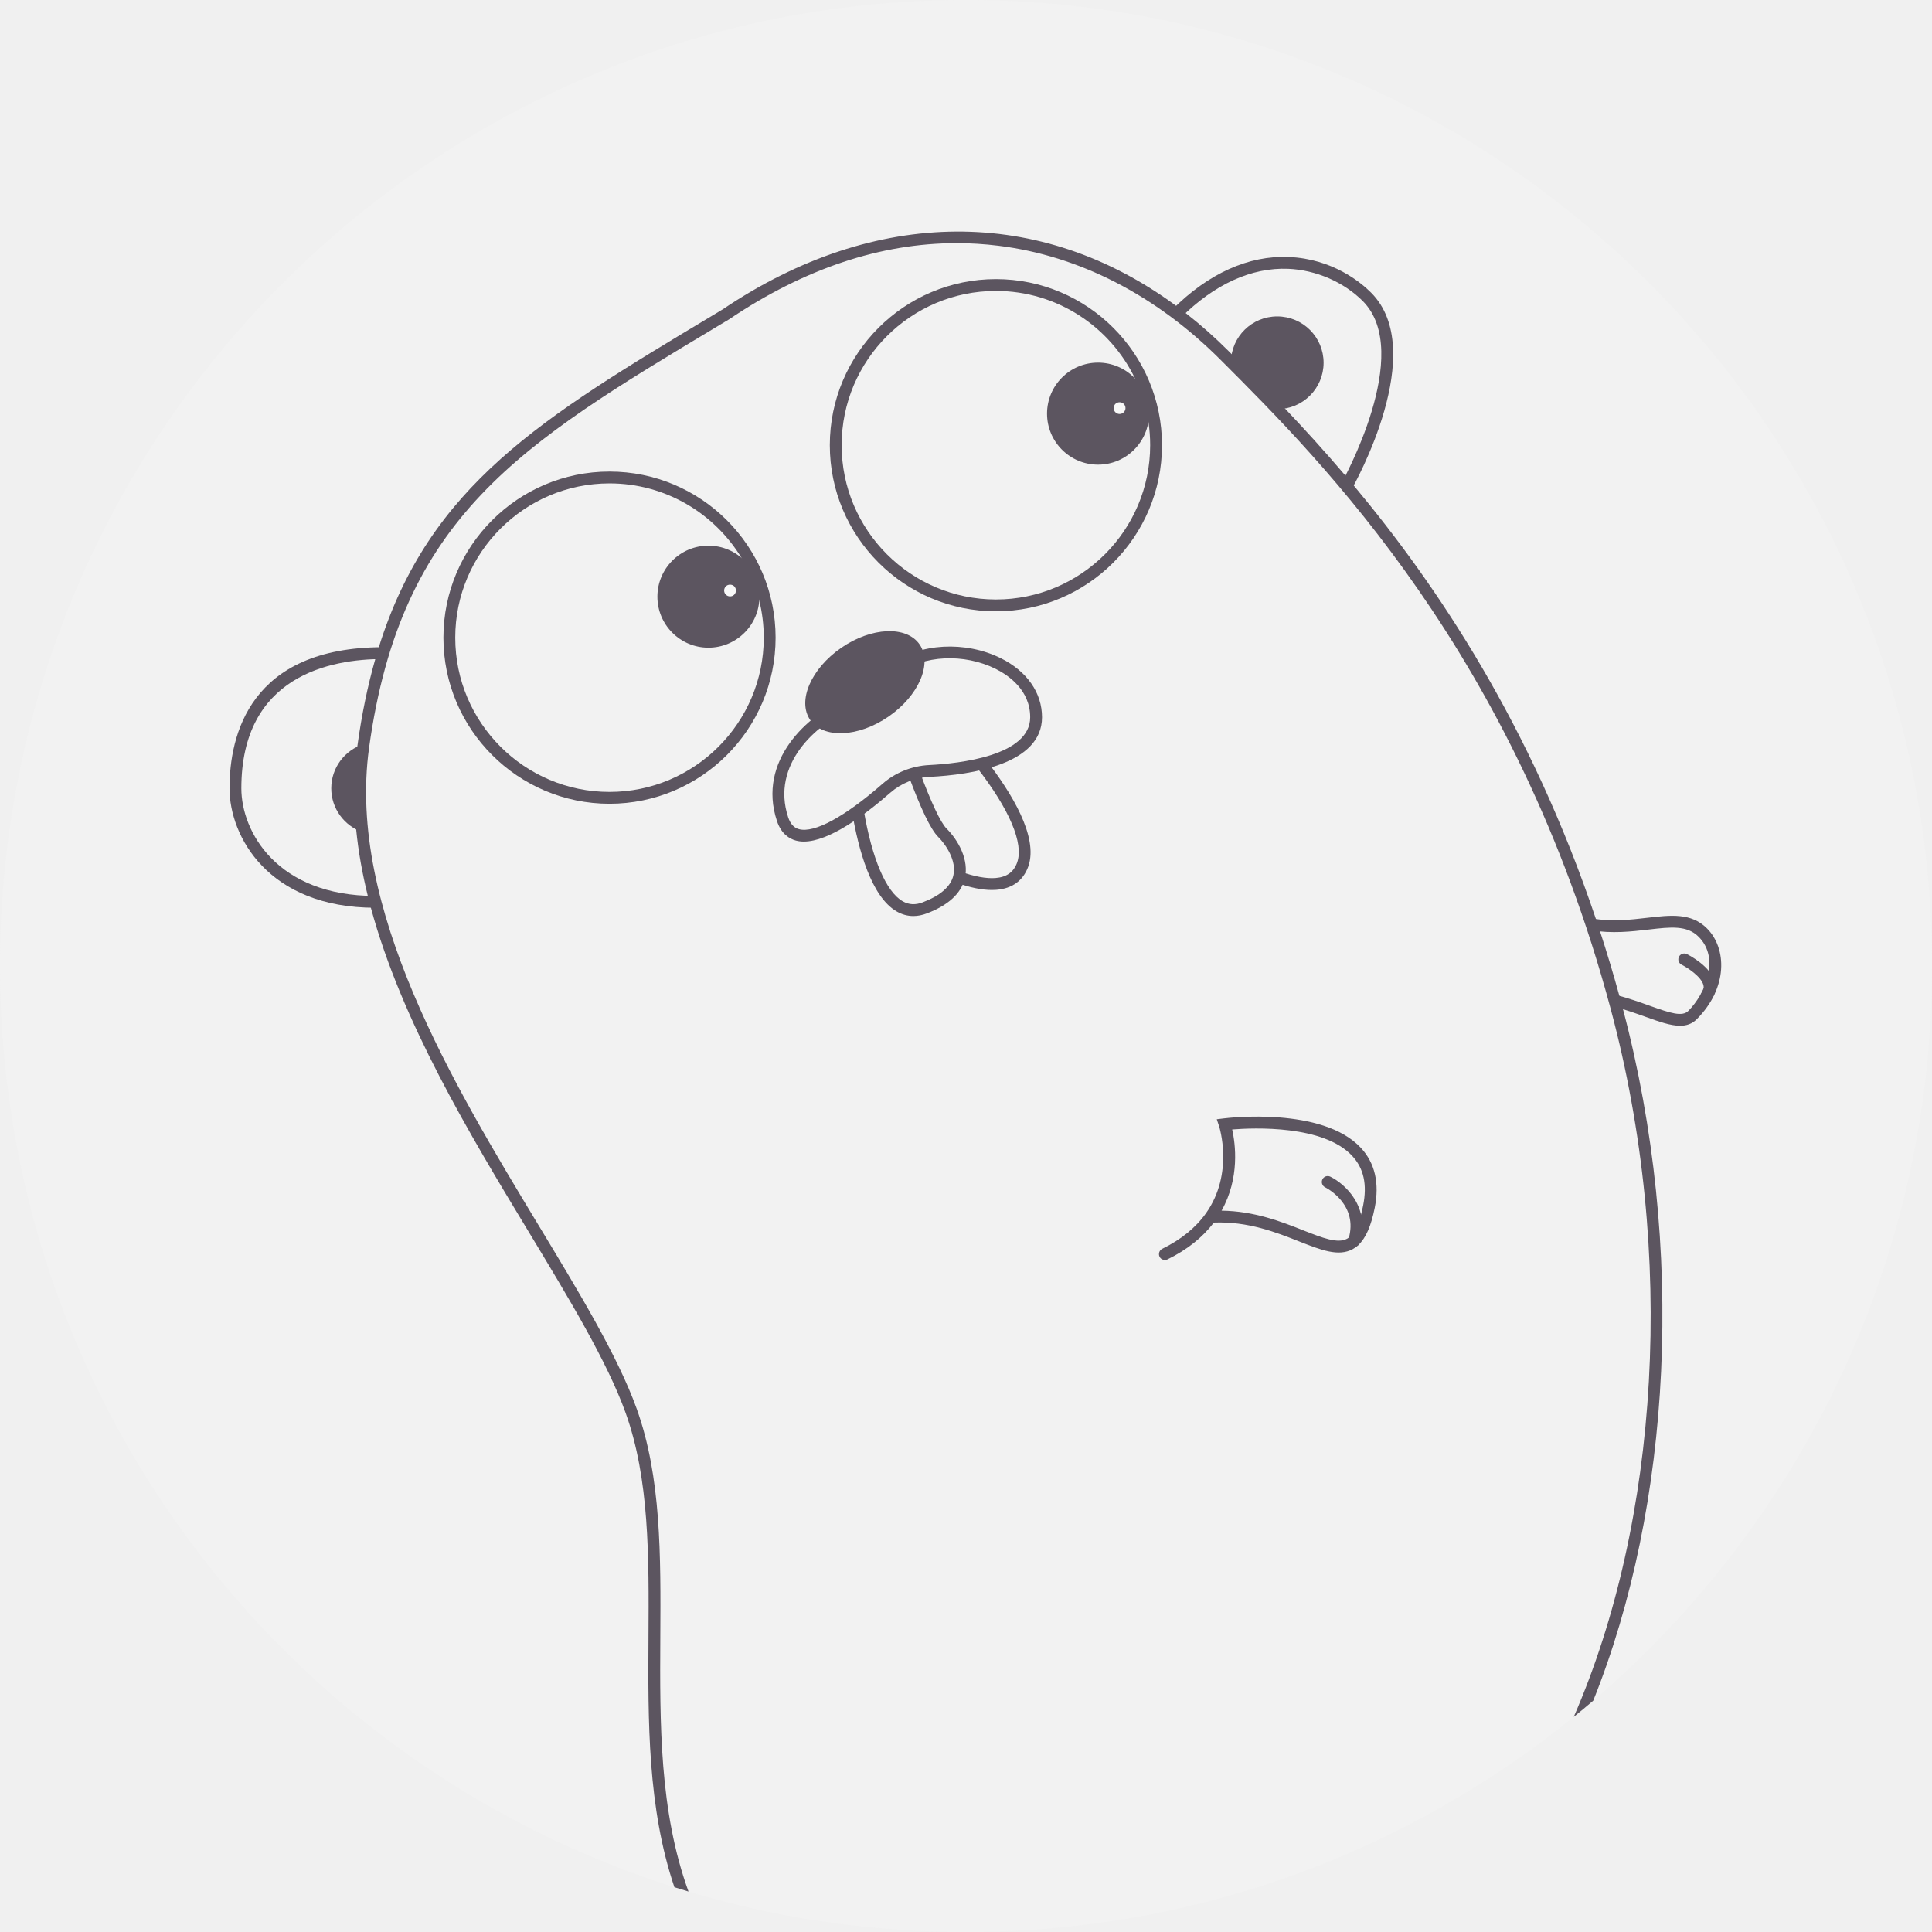
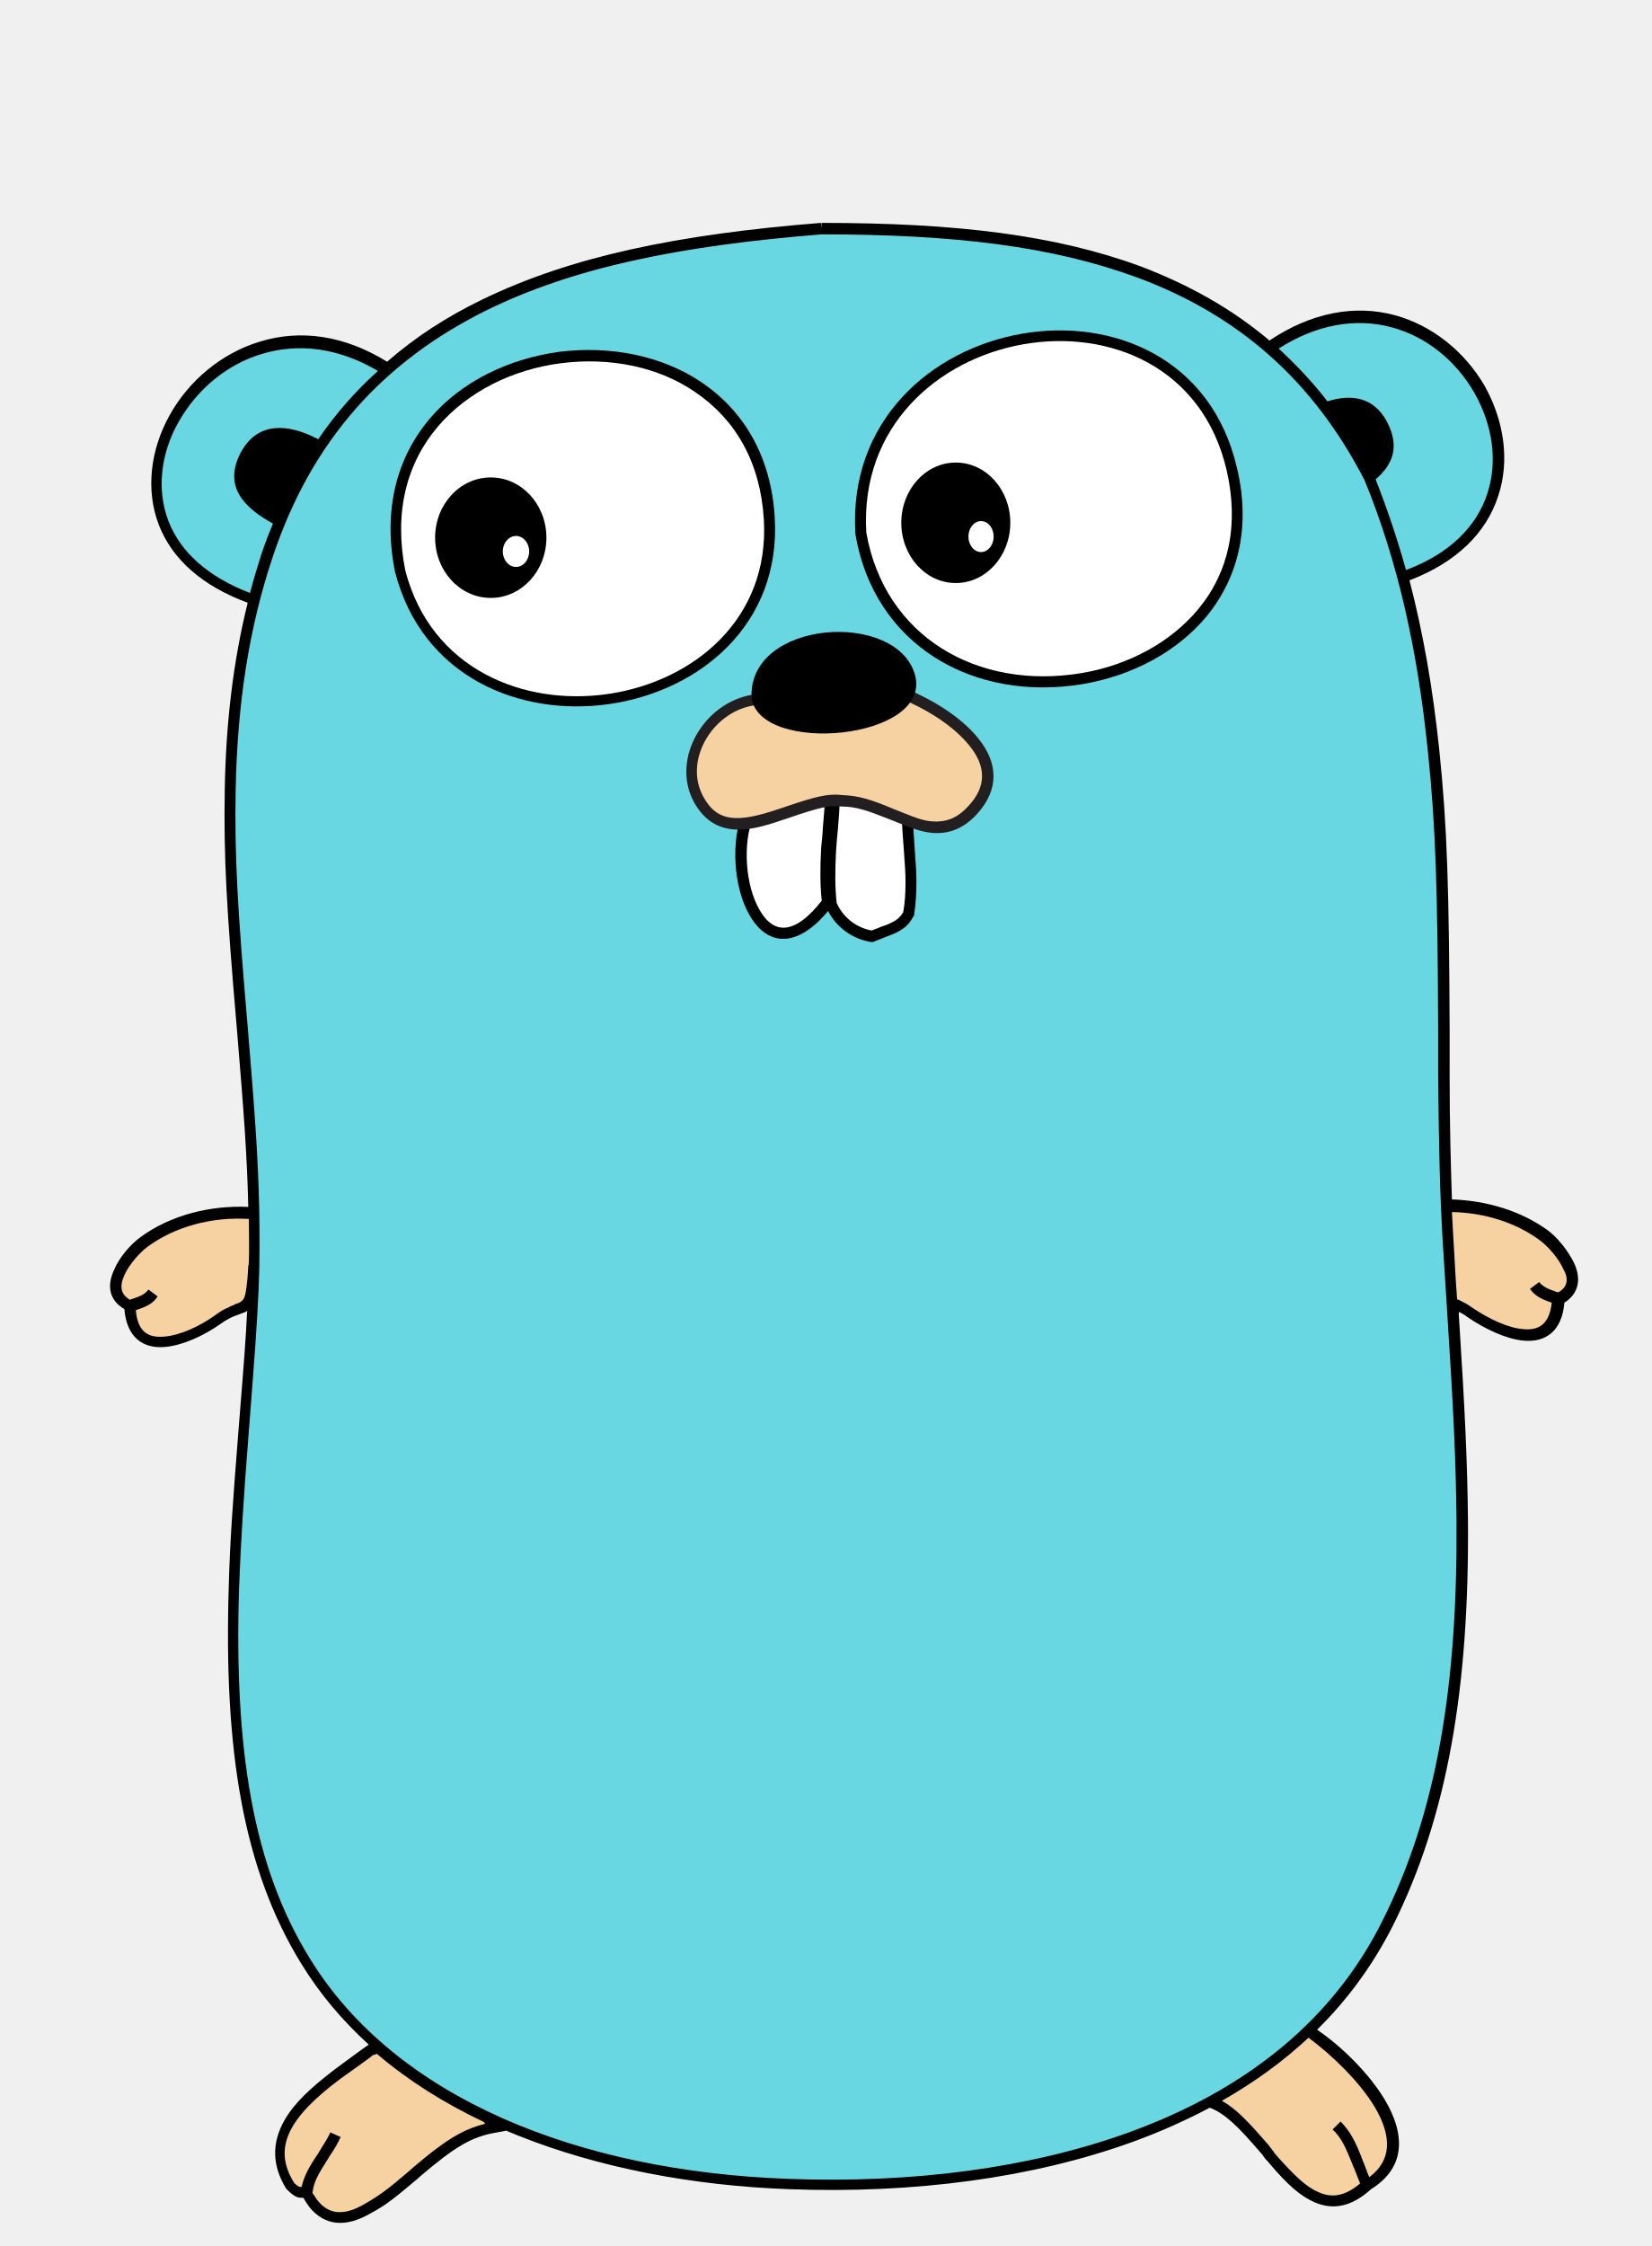
- <svg xmlns="http://www.w3.org/2000/svg" version="1.1" id="Capa_1" x="0px" y="0px" viewBox="0 0 512 512" style="enable-background:new 0 0 512 512;" xml:space="preserve">
-   <path style="fill:#F2F2F2;" d="M512,256c0,77.939-34.826,147.738-89.778,194.696c-1.703,1.452-3.417,2.884-5.162,4.284  C373.07,490.642,317.032,512,256,512c-25.569,0-50.249-3.751-73.54-10.721c-1.254-0.376-2.497-0.752-3.741-1.149  C75.107,467.362,0,370.448,0,256C0,114.615,114.615,0,256,0S512,114.615,512,256z" />
-   <g>
-     <path style="fill:#5C5560;" d="M430.111,267.452c-0.084-0.345-0.178-0.7-0.272-1.045c-0.23-0.836-0.449-1.672-0.69-2.508   c-1.609-5.851-3.312-11.536-5.12-17.063c-0.355-1.108-0.721-2.205-1.097-3.291c-17.23-51.315-41.984-88.304-64.178-114.887   c-0.742-0.878-1.473-1.745-2.194-2.602c-5.59-6.572-10.992-12.487-16.039-17.805c-5.12-5.392-9.885-10.167-14.106-14.388   l-0.752-0.752c-3.709-3.709-7.534-7.095-11.463-10.156c-0.836-0.658-1.682-1.296-2.529-1.912   c-35.809-26.384-79.569-26.384-120.132,0.93l-2.936,1.766c-44.931,26.948-74.804,44.847-88.21,87.782   c-0.324,1.034-0.637,2.09-0.94,3.156c-2.006,7.001-3.594,14.66-4.754,23.103c0,0.031-0.01,0.073-0.01,0.104   c-0.993,7.22-1.034,14.545-0.303,21.901c0.575,5.851,1.63,11.734,3.082,17.607c0.261,1.055,0.533,2.111,0.815,3.166   c8.171,30.218,26.279,60.165,41.806,85.859c10.721,17.732,20.846,34.471,25.694,47.971c6.322,17.617,6.196,37.951,6.071,59.476   c-0.125,22.288-0.261,45.14,6.865,66.267c1.243,0.397,2.487,0.773,3.741,1.149c-7.732-21.264-7.596-44.628-7.471-67.396   c0.125-21.817,0.251-42.423-6.259-60.552c-4.953-13.803-15.151-30.668-25.955-48.536c-22.643-37.46-50.834-84.083-44.972-126.589   c8.485-61.45,40.072-80.394,92.411-111.783l2.967-1.776l0.073-0.052c19.895-13.396,40.114-20.156,60.259-20.156   c3.699,0,7.408,0.23,11.107,0.69c21.368,2.644,41.712,13.093,58.817,30.208c27.345,27.335,78.242,78.242,103.372,171.886   c17.492,65.191,12.831,135.91-9.749,187.758c1.745-1.4,3.459-2.832,5.162-4.284C442.943,399.036,446.84,330.71,430.111,267.452z" />
-     <path style="fill:#5C5560;" d="M358.181,129.699l-2.726-1.548c0.196-0.345,19.406-34.654,5.674-48.386   c-5.034-5.034-12.407-8.222-19.721-8.526c-9.741-0.401-19.603,4.089-28.51,12.995l-2.216-2.216   c9.543-9.544,20.205-14.362,30.857-13.911c11.645,0.485,19.13,6.765,21.807,9.442C378.758,92.962,359.028,128.207,358.181,129.699z   " />
-     <path style="fill:#5C5560;" d="M99.444,240.566c-28.336,0-38.62-18.926-38.62-31.647c0-13.97,5.293-37.406,40.746-37.406v3.135   c-14.047,0-37.611,4.452-37.611,34.272c0,11.461,9.45,28.512,35.486,28.512C99.444,237.431,99.444,240.566,99.444,240.566z" />
-     <path style="fill:#5C5560;" d="M263.931,73.968c-24.273,0-44.022,19.738-44.022,44.011s19.749,44.022,44.022,44.022   c24.263,0,44.011-19.749,44.011-44.022S288.193,73.968,263.931,73.968z M263.931,158.866c-22.549,0-40.887-18.338-40.887-40.887   c0-22.538,18.338-40.876,40.887-40.876c16.217,0,30.26,9.488,36.864,23.218c1.703,3.553,2.915,7.398,3.542,11.431v0.01   c0.313,2.027,0.47,4.106,0.47,6.217C304.807,140.528,286.469,158.866,263.931,158.866z" />
-     <path style="fill:#5C5560;" d="M161.52,124.97c-24.273,0-44.011,19.738-44.011,44.011s19.738,44.022,44.011,44.022   s44.022-19.749,44.022-44.022S185.793,124.97,161.52,124.97z M161.52,209.868c-22.538,0-40.876-18.338-40.876-40.887   c0-22.538,18.338-40.876,40.876-40.876c14.817,0,27.815,7.92,34.983,19.738c2.1,3.459,3.709,7.273,4.712,11.306   c0.773,3.156,1.191,6.447,1.191,9.833C202.407,191.53,184.069,209.868,161.52,209.868z" />
-     <circle style="fill:#5C5560;" cx="187.737" cy="158.124" r="13.518" />
-     <circle style="fill:#5C5560;" cx="290.994" cy="109.62" r="13.518" />
+ <svg xmlns="http://www.w3.org/2000/svg" height="2500" preserveAspectRatio="xMidYMid" viewBox="-10.858 -38.497 271.141 389.925" width="1839">
+   <path d="m3.686 188.165c.498 10.26 10.758 5.479 15.34 2.291 4.383-3.088 5.678-.498 6.076-6.475.299-3.984.697-7.869.498-11.853-6.674-.598-13.846.996-19.325 4.98-2.888 1.992-8.068 8.567-2.59 11.057m204.502 126.107c7.869 4.881 22.313 19.624 10.459 26.796-11.356 10.36-17.73-11.456-27.692-14.444 4.283-5.877 9.662-11.256 17.233-12.352zm-140.85 16.635c-9.264 1.395-14.444 9.762-22.213 14.046-7.272 4.283-10.061-1.395-10.659-2.59-1.095-.498-.996.498-2.789-1.295-6.773-10.659 6.973-18.428 14.145-23.708 9.961-1.992 16.237 6.674 21.516 13.547zm184.579-144.037c-.498 10.26-10.758 5.479-15.34 2.291-4.383-3.088-5.678-.498-6.076-6.475-.3-3.984-.698-7.869-.498-11.853 6.673-.598 13.845.996 19.324 4.98 2.79 1.992 8.069 8.567 2.59 11.057" fill="#f6d2a2" />
+   <path d="m224.722 61.759c35.561-12.551 7.77-61.26-23.21-39.745-20.32-17.432-48.31-20.62-77.696-20.62-28.786 2.293-56.18 7.572-75.305 24.306-30.881-19.923-59.369 27.89-23.111 39.944-10.16 39.445 1.394 79.688-.2 119.831-1.494 36.06-10.957 84.37 9.065 116.744 17.034 27.692 53.69 37.554 83.873 38.65 38.549 1.394 85.266-8.069 103.993-45.423 17.93-35.561 12.95-79.888 10.659-118.238-2.291-38.749 1.992-78.095-8.069-115.45z" fill="#69d7e2" />
+   <path d="m254.605 180.794c-.996-2.092-2.888-4.483-4.681-5.778-4.582-3.287-10.46-5.08-16.536-5.279-.199-6.176-.398-12.95-.398-21.516v-7.77c-.1-24.504-.399-35.262-1.793-48.71-1.096-10.558-2.79-20.32-5.18-29.484 8.069-3.088 13.348-8.168 15.44-14.743 1.992-6.076.996-12.949-2.39-19.025-3.487-5.977-9.065-10.46-15.54-12.252-6.973-1.893-14.543-.498-21.815 4.382-6.475-5.478-13.945-9.662-22.313-12.85-14.842-5.477-32.074-7.569-55.483-7.569v.996l-.1-.996c-25.002 1.992-43.53 5.877-58.87 13.348-6.176 2.988-11.654 6.574-16.435 10.758-7.372-4.582-15.042-5.678-22.114-3.486-6.574 1.992-12.252 6.674-15.639 12.75s-4.184 13.049-1.893 19.026c2.291 5.976 7.57 10.658 15.44 13.547-2.49 10.06-3.785 20.719-3.984 32.473-.2 11.455.298 20.62 2.091 41.338 1.295 15.44 1.793 22.512 1.993 31.079-6.774-.299-13.547 1.494-18.628 5.18-1.793 1.295-3.785 3.586-4.681 5.777-1.295 2.79-.797 5.28 1.793 6.774.398 4.781 3.088 6.972 7.172 6.574 2.988-.299 6.574-1.893 9.662-4.084a11.208 11.208 0 0 1 2.092-1.195c.299-.1.498-.2.797-.3 0 0 .597-.198.797-.298.298-.1.597-.2.796-.399-.199 4.682-.597 9.563-1.494 20.72-.996 12.55-1.494 19.424-1.693 27.094-.897 28.488 2.49 49.207 12.65 65.643 3.188 5.18 7.073 9.762 11.655 13.946-.897.597-4.682 3.387-5.877 4.283-4.184 3.188-7.072 5.877-8.766 8.865-2.191 3.885-2.191 7.77.299 11.854l.1.1.1.1c1.095 1.095 1.693 1.394 2.49 1.394h.297c.1.2.2.299.3.498.298.498.597.896.896 1.295 2.49 2.889 5.976 3.586 10.658.797 2.49-1.295 4.283-2.79 8.068-5.977l.2-.2c6.076-5.179 9.064-7.071 13.547-7.769l1.594-.299c.597.3 1.195.499 1.892.797 14.145 5.678 30.58 8.766 47.216 9.364 21.516.797 42.235-1.893 59.766-8.268 4.682-1.693 9.065-3.686 13.249-5.877 2.59.996 4.78 3.088 8.965 7.969.199.2.199.2.298.398.2.2.2.3.3.399.198.299.497.498.696.797 3.288 3.884 5.48 5.777 7.97 6.873 3.286 1.394 6.474.697 9.761-2.291 5.778-3.586 6.176-9.164 2.39-15.54-2.689-4.482-7.37-9.164-11.753-12.152 5.18-5.08 9.662-11.156 13.148-18.03 9.563-19.125 13.249-41.438 13.05-70.126-.1-10.16-.499-19.025-1.594-35.96v-.497c.498.199.996.498 1.494.896 3.088 2.092 6.674 3.785 9.662 4.084 4.084.399 6.774-1.793 7.172-6.574 2.49-1.594 2.988-4.084 1.693-6.873zm-31.675-162.466c5.977 1.594 11.157 5.778 14.344 11.356 3.188 5.578 4.084 11.854 2.291 17.432-1.892 5.877-6.674 10.559-14.145 13.348a162.04 162.04 0 0 0 -5.279-15.739c2.889-2.49 4.283-5.578 1.992-9.96-2.29-4.384-6.275-4.882-10.36-3.587-2.59-3.387-5.478-6.375-8.466-9.164 6.574-4.184 13.348-5.379 19.623-3.686zm-212.37 33.669c-2.092-5.38-1.395-11.754 1.793-17.332 3.187-5.579 8.367-9.961 14.543-11.754 6.375-1.893 13.248-.997 20.022 2.988a65.541 65.541 0 0 0 -10.36 11.854c-5.18-2.69-10.459-3.188-13.447 2.29-3.088 5.878.498 9.563 5.578 12.352-.697 1.694-1.395 3.487-1.992 5.28-.698 2.191-1.395 4.482-1.992 6.773-7.272-2.789-12.053-7.072-14.145-12.451zm12.053 135.77c-.1 0-.698.199-.698.298-.298.1-.597.2-.896.399-.797.299-1.594.797-2.39 1.394-2.79 1.993-6.177 3.487-8.767 3.686-2.988.299-4.681-.996-4.98-4.582 2.092-.697 2.988-1.195 3.785-2.39l-1.594-1.196c-.597.797-1.195 1.096-2.988 1.693-.1 0-.1 0-.2.1-1.593-.897-1.892-2.291-.995-4.283.797-1.793 2.59-3.885 4.084-4.98 4.781-3.487 11.156-5.18 17.531-4.782 0 2.49.1 4.98 0 7.37 0 .3 0 .499-.1.798-.099 1.394-.099 1.992-.199 2.69-.298 2.888-.498 3.286-1.593 3.785zm30.082 150.312-.2.2c-3.685 3.187-5.478 4.482-7.769 5.777-3.785 2.291-6.375 1.793-8.168-.398-.299-.3-.498-.698-.697-.997-.1-.1-.2-.298-.299-.398v-.1c.2-1.793.897-3.088 2.69-5.877.1-.1.1-.1.1-.199 1.095-1.594 1.593-2.49 2.091-3.586l-1.793-.797c-.398.897-.896 1.694-1.893 3.287-.1.1-.1.1-.1.2-1.792 2.59-2.59 4.183-2.988 5.976h-.1-.299c-.2-.1-.498-.299-.896-.697-3.885-6.176-.797-11.455 7.968-18.03 1.096-.796 4.782-3.386 5.778-4.183.2 0 .398-.1.598-.2 5.378 4.583 11.654 8.567 18.627 11.854 0 .1.1.2.199.3-4.084.995-7.272 3.087-12.85 7.868zm167.247-10.857c3.088 5.18 2.988 9.363-.897 12.252-.298-.598-.498-1.295-.896-2.291 0-.1 0-.1-.1-.2-1.394-3.785-2.29-5.378-3.984-7.171l-1.395 1.394c1.494 1.395 2.192 2.889 3.586 6.375 0 .1 0 .1.1.2.498 1.294.797 2.091 1.096 2.789-2.59 2.191-4.881 2.59-7.272 1.494-2.092-.897-4.084-2.79-7.272-6.375-.199-.2-.398-.498-.597-.797-.1-.1-.2-.2-.3-.399-.198-.199-.198-.199-.298-.398-3.686-4.283-5.877-6.574-8.268-7.87 5.579-3.187 10.56-6.773 15.042-10.957 4.183 3.088 8.865 7.67 11.455 11.954zm1.394-32.274c-8.566 17.233-23.707 29.385-44.028 36.756-17.332 6.276-37.852 8.866-59.069 8.069-36.557-1.295-68.233-14.045-83.075-38.151-9.961-16.038-13.249-36.458-12.352-64.548.299-7.67.697-14.543 1.693-27.094 1.096-14.145 1.395-18.229 1.694-24.604.199-4.582.199-9.264.1-14.244-.2-8.766-.698-15.739-1.993-31.378-1.793-20.719-2.291-29.784-2.092-41.14.3-14.94 2.291-28.09 6.475-40.54 6.771-20.223 19.224-33.87 37.154-42.734 15.041-7.37 33.27-11.156 58.073-13.149 23.21 0 40.143 2.092 54.786 7.471 17.531 6.475 30.58 17.83 39.545 35.263 5.778 14.144 9.165 29.385 10.958 46.916 1.394 13.348 1.693 24.106 1.793 48.51v7.77c.1 12.053.298 20.52.797 28.987.199 3.287.298 4.682.796 12.551 1.096 16.934 1.495 25.7 1.594 35.86.2 28.588-3.387 50.602-12.85 69.429zm30.481-109.074c-.1 0-.199-.1-.298-.1-1.793-.597-2.391-.996-2.989-1.693l-1.594 1.195c.897 1.196 1.793 1.694 3.786 2.39-.399 3.587-2.092 4.882-4.98 4.583-2.59-.2-5.978-1.793-8.767-3.686-.797-.597-1.593-.996-2.39-1.394-.1 0-.2-.1-.3-.1-.398-5.478-.398-6.873-.597-9.762l-.299-5.379c5.579.1 11.057 1.793 15.24 4.881 1.495 1.096 3.288 3.188 4.085 4.98.996 1.694.797 3.188-.897 4.085z" />
+   <path d="m138.918 104.123c.1 5.08 1.096 10.658.199 16.037-1.395 2.59-3.984 2.89-6.275 3.885-3.188-.498-5.878-2.59-7.172-5.578-.797-6.076.199-11.854.498-17.93 0-.2 3.785.1 7.172 1.096 2.888.896 5.578 2.39 5.578 2.49zm-28.19.398c-2.79 10.56 3.686 27.792 14.344 13.647-.797-5.977.1-11.754.398-17.631.1-.498-14.642 3.287-14.742 3.984z" fill="#fff" />
+   <path d="m140.113 108.805c-.2-2.989-.299-4.184-.299-5.678v-.697l-.697-.2-12.551-3.884v-.698l-1.295.3h-.1v.099l-14.144 3.586-.498.1-.2.497c-2.191 5.28-1.693 13.249 1.096 18.13 3.188 5.578 8.367 5.677 13.647-.698a10.192 10.192 0 0 0 7.47 5.38h.3l.298-.1c.399-.2.797-.3 1.495-.598.1 0 .1 0 .199-.1 2.888-.996 4.084-1.793 5.08-3.685l.1-.1v-.199c.298-1.793.398-3.686.398-5.777 0-1.495-.1-2.89-.299-5.678zm-15.938-3.686c-.1 1.793-.199 2.49-.298 3.486-.2 3.686-.2 6.475.1 9.264-4.683 5.977-8.368 5.977-10.858 1.494-2.391-4.183-2.89-11.256-1.096-15.937l12.55-3.188c-.099 1.295-.198 2.59-.398 4.881zm13.946 14.743c-.697 1.195-1.594 1.793-3.985 2.59-.1 0-.1 0-.199.099-.597.2-.996.398-1.295.498-2.69-.498-4.98-2.291-6.076-4.781-.299-2.69-.299-5.479-.1-9.164.1-.997.1-1.694.3-3.487.198-2.29.298-3.685.298-4.98l10.858 3.287c0 1.295.1 2.49.299 5.08.199 2.69.298 4.084.298 5.678 0 1.892-.1 3.586-.398 5.18z" />
+   <g transform="translate(48.476 21.976)">
+     <path d="m2.291 38.749c9.164 35.66 66.241 26.496 64.05-9.264-2.591-42.833-72.816-34.565-64.051 9.264" fill="#fff" />
+     <path d="m67.337 29.385c-.598-10.36-5.18-18.428-12.75-23.508-6.774-4.582-15.739-6.375-24.604-5.28-8.865 1.197-17.034 5.181-22.413 11.457-5.976 6.972-8.267 16.136-6.175 26.695l.896-.2-.896.2c9.363 36.656 68.133 27.791 65.942-9.364zm-64.15 9.165c-1.992-10.06.2-18.627 5.778-25.102 5.08-5.877 12.75-9.761 21.217-10.857s16.934.598 23.31 4.98c7.071 4.782 11.355 12.253 11.952 22.114 2.092 34.764-53.391 43.132-62.256 8.865z" />
+     <ellipse cx="18.03" cy="32.872" rx="9.662" ry="10.459" />
+     <ellipse cx="22.412" cy="35.262" fill="#fff" rx="2.291" ry="2.689" />
  </g>
-   <g>
-     <path style="fill:#F9F9F9;" d="M296.699,109.714c-0.418,0-0.815-0.167-1.108-0.46s-0.46-0.69-0.46-1.108   c0-0.408,0.167-0.815,0.46-1.108c0.575-0.575,1.63-0.585,2.215,0c0.293,0.293,0.46,0.7,0.46,1.108c0,0.418-0.167,0.815-0.46,1.108   S297.106,109.714,296.699,109.714z" />
-     <path style="fill:#F9F9F9;" d="M193.473,158.051c-0.418,0-0.815-0.167-1.108-0.46c-0.073-0.073-0.146-0.146-0.199-0.24   c-0.052-0.084-0.104-0.167-0.146-0.261c-0.042-0.104-0.063-0.199-0.084-0.303c-0.021-0.094-0.031-0.199-0.031-0.303   c0-0.408,0.167-0.815,0.46-1.108c0.575-0.585,1.63-0.585,2.215,0c0.073,0.073,0.136,0.157,0.188,0.24   c0.063,0.084,0.115,0.178,0.146,0.272c0.042,0.094,0.073,0.188,0.094,0.293s0.031,0.199,0.031,0.303s-0.01,0.209-0.031,0.303   c-0.021,0.104-0.052,0.199-0.094,0.303c-0.031,0.094-0.084,0.178-0.146,0.261c-0.052,0.094-0.115,0.167-0.188,0.24   c-0.073,0.073-0.157,0.136-0.24,0.199c-0.084,0.052-0.178,0.105-0.272,0.146c-0.094,0.031-0.188,0.063-0.293,0.084   C193.672,158.041,193.578,158.051,193.473,158.051z" />
+   <g transform="translate(129.618 18.098)">
+     <path d="m1.195 35.96c7.073 40.94 74.011 30.082 64.349-11.157-8.666-37.055-66.74-26.795-64.349 11.157" fill="#fff" />
+     <path d="m66.44 24.604c-8.865-38.151-68.63-27.692-66.24 11.455v.1c3.286 19.324 20.52 29.186 39.545 25.998 8.665-1.494 16.435-5.677 21.515-11.853 5.578-6.874 7.57-15.739 5.18-25.7zm-6.673 24.504c-4.782 5.778-12.053 9.762-20.321 11.157-18.03 2.988-34.167-6.276-37.354-24.405-2.192-36.856 54.188-46.718 62.555-10.858 2.192 9.463.399 17.731-4.88 24.106z" />
+     <ellipse cx="17.631" cy="34.167" rx="9.463" ry="10.459" />
+     <ellipse cx="22.014" cy="36.557" fill="#fff" rx="2.191" ry="2.689" />
  </g>
-   <g>
-     <ellipse transform="matrix(-0.5679 -0.8231 0.8231 -0.5679 210.5658 472.1169)" style="fill:#5C5560;" cx="229.206" cy="180.788" rx="11.06" ry="17.614" />
-     <path style="fill:#5C5560;" d="M213.028,223.024c-0.741,0-1.448-0.086-2.115-0.266c-1.647-0.447-3.851-1.703-5.001-5.151   c-5.348-16.041,8.267-28.301,18.106-32.261l1.17,2.908c-8.78,3.534-20.97,14.36-16.303,28.363c0.578,1.735,1.51,2.754,2.848,3.117   c4.082,1.111,12.158-3.276,22.158-12.028c3.39-2.966,7.772-4.728,12.337-4.958c8.053-0.406,26.782-2.456,26.782-12.67   c0-7.191-5.739-11.121-9.159-12.823c-8.387-4.175-19.198-3.638-25.703,1.277l-1.89-2.501c7.404-5.593,19.595-6.258,28.991-1.583   c6.925,3.447,10.896,9.144,10.896,15.63c0,12.442-18.644,15.24-29.758,15.802c-3.865,0.195-7.569,1.681-10.43,4.187   C228.979,216.17,219.667,223.023,213.028,223.024z" />
-     <path style="fill:#5C5560;" d="M242.044,242.759c-1.523,0-2.989-0.399-4.384-1.197c-6.786-3.883-10.19-16.483-11.851-26.37   l3.092-0.519c2.158,12.843,5.918,21.651,10.316,24.169c1.631,0.933,3.369,1.026,5.308,0.285c4.641-1.767,7.367-4.127,8.101-7.016   c1.006-4.012-2.046-8.382-4.009-10.332c-1.95-1.95-4.591-7.422-7.854-16.266l2.94-1.085c2.974,8.06,5.571,13.575,7.126,15.13   c3.018,2.996,6.099,8.286,4.836,13.319c-1.002,3.94-4.374,7.027-10.024,9.178C244.412,242.525,243.211,242.759,242.044,242.759z" />
-     <path style="fill:#5C5560;" d="M262.863,235.856c-2.65,0-5.753-0.631-9.247-1.884l1.058-2.951c3.557,1.276,6.716,1.854,9.128,1.666   c2.959-0.228,4.838-1.567,5.744-4.094c1.81-5.069-1.975-14.019-10.658-25.201l2.475-1.923c6.624,8.529,13.933,20.343,11.134,28.179   c-1.329,3.71-4.253,5.841-8.455,6.164C263.66,235.842,263.266,235.856,262.863,235.856z" />
-     <path style="fill:#5C5560;" d="M445.238,271.83c-2.542,0-5.577-1.087-9.05-2.329c-2.555-0.914-5.45-1.951-8.708-2.799l0.79-3.033   c3.394,0.884,6.359,1.946,8.976,2.882c5.421,1.939,8.566,2.96,10.183,1.344c4.501-4.514,8.48-13.88,2.72-19.641   c-3.096-3.096-7.377-2.598-13.299-1.907c-4.496,0.523-9.595,1.119-15.326,0.165l0.514-3.092c5.293,0.88,10.157,0.313,14.449-0.187   c6.283-0.734,11.709-1.366,15.878,2.805c5.239,5.239,5.655,15.675-2.719,24.072C448.406,271.347,446.932,271.83,445.238,271.83z" />
-     <path style="fill:#5C5560;" d="M452.221,265.582c-0.324,0-0.651-0.1-0.931-0.307c-0.697-0.514-0.843-1.496-0.328-2.192   c0.488-0.66,0.638-1.289,0.473-1.981c-0.563-2.358-4.468-4.787-5.792-5.45c-0.773-0.389-1.087-1.329-0.698-2.103   c0.387-0.773,1.326-1.088,2.101-0.7c0.655,0.327,6.428,3.318,7.437,7.52c0.382,1.592,0.037,3.175-1.001,4.578   C453.175,265.362,452.702,265.582,452.221,265.582z" />
-     <path style="fill:#5C5560;" d="M360.647,304.191c-10.156-10.93-35.224-7.941-36.289-7.805l-1.902,0.23l0.606,1.818   c0.042,0.125,4.044,12.518-3.469,23.092l-0.021,0.031c-2.696,3.793-6.583,6.949-11.557,9.383c-0.773,0.376-1.097,1.317-0.721,2.1   c0.272,0.554,0.836,0.878,1.411,0.878c0.23,0,0.47-0.052,0.69-0.167c5.172-2.529,9.3-5.81,12.278-9.759   c9.08-0.355,16.551,2.602,22.58,4.984c5.841,2.299,10.459,4.117,14.232,2.058c0.46-0.251,0.888-0.543,1.285-0.909   c0.073-0.052,0.146-0.105,0.209-0.178c1.975-1.849,3.375-5.036,4.336-9.843C365.62,313.574,364.387,308.214,360.647,304.191z    M361.242,319.488c-0.167,0.857-0.355,1.64-0.554,2.372c-0.826,3.082-1.881,5.099-3.208,6.092c-0.157,0.125-0.324,0.23-0.491,0.324   c-2.497,1.358-6.51-0.219-11.588-2.215c-5.831-2.309-12.946-5.11-21.671-5.225c4.869-8.694,3.668-17.69,2.811-21.514   c5.81-0.46,24.179-1.212,31.807,7.001C361.409,309.614,362.36,313.919,361.242,319.488z" />
-     <path style="fill:#5C5560;" d="M358.865,330.417c-0.149,0-0.301-0.022-0.451-0.067c-0.829-0.249-1.3-1.122-1.05-1.952   c2.752-9.172-5.833-13.574-6.199-13.757c-0.773-0.386-1.09-1.325-0.707-2.099c0.383-0.774,1.319-1.092,2.094-0.713   c3.936,1.935,10.634,8.076,7.815,17.47C360.162,329.978,359.539,330.417,358.865,330.417z" />
-     <path style="fill:#5C5560;" d="M326.206,95.879c0.131-6.685,5.571-12.027,12.272-12.027c6.784,0,12.289,5.489,12.289,12.289   c0,6.783-5.506,12.289-12.289,12.289c-0.017,0-0.032,0-0.049,0L326.206,95.879z" />
-     <path style="fill:#5C5560;" d="M96.373,197.204c-4.981,1.573-8.586,6.227-8.586,11.715c0,5.358,3.441,9.913,8.225,11.584   L96.373,197.204z" />
-   </g>
-   <g>
- </g>
-   <g>
- </g>
-   <g>
- </g>
-   <g>
- </g>
-   <g>
- </g>
-   <g>
- </g>
-   <g>
- </g>
-   <g>
- </g>
-   <g>
- </g>
-   <g>
- </g>
-   <g>
- </g>
-   <g>
- </g>
-   <g>
- </g>
-   <g>
- </g>
-   <g>
- </g>
+   <path d="m112.785 83.002c-7.87.697-14.245 9.961-10.16 17.332 5.378 9.762 17.431-.896 24.902.1 8.666.2 15.739 9.164 22.612 1.594 7.67-8.368-3.287-16.536-11.954-20.122z" fill="#f6d2a2" />
+   <path d="m151.135 89.676c-2.69-3.387-7.371-6.475-12.452-8.567l-.199-.1h-.199l-25.5.997c-8.866.797-15.24 11.057-10.958 18.826 1.694 2.989 3.985 4.483 7.073 4.682 2.29.1 4.682-.398 8.367-1.693.299-.1.697-.2 1.195-.399 4.981-1.693 6.973-2.191 8.965-1.892h.1c2.39 0 4.383.697 8.168 2.191 4.184 1.693 5.479 2.192 7.57 2.39 2.89.2 5.38-.796 7.67-3.286 3.885-4.284 3.686-8.866.2-13.149zm-1.694 11.754c-1.892 2.092-3.785 2.79-6.076 2.69-1.793-.1-2.988-.598-6.973-2.192-3.984-1.693-6.175-2.29-8.765-2.39-2.49-.3-4.582.199-9.862 1.992-.498.199-.896.299-1.195.398-7.272 2.49-10.758 2.291-13.149-2.092-3.586-6.474 1.893-15.24 9.364-15.937l25.201-.997c4.782 1.993 9.065 4.881 11.555 7.97 2.988 3.585 3.088 7.171-.1 10.558z" fill="#231f20" />
+   <path d="m140.178 78.719c-3.088-11.356-28.987-9.662-28.39 3.885 1.295 10.06 31.378 7.37 28.39-3.885z" />
</svg>
